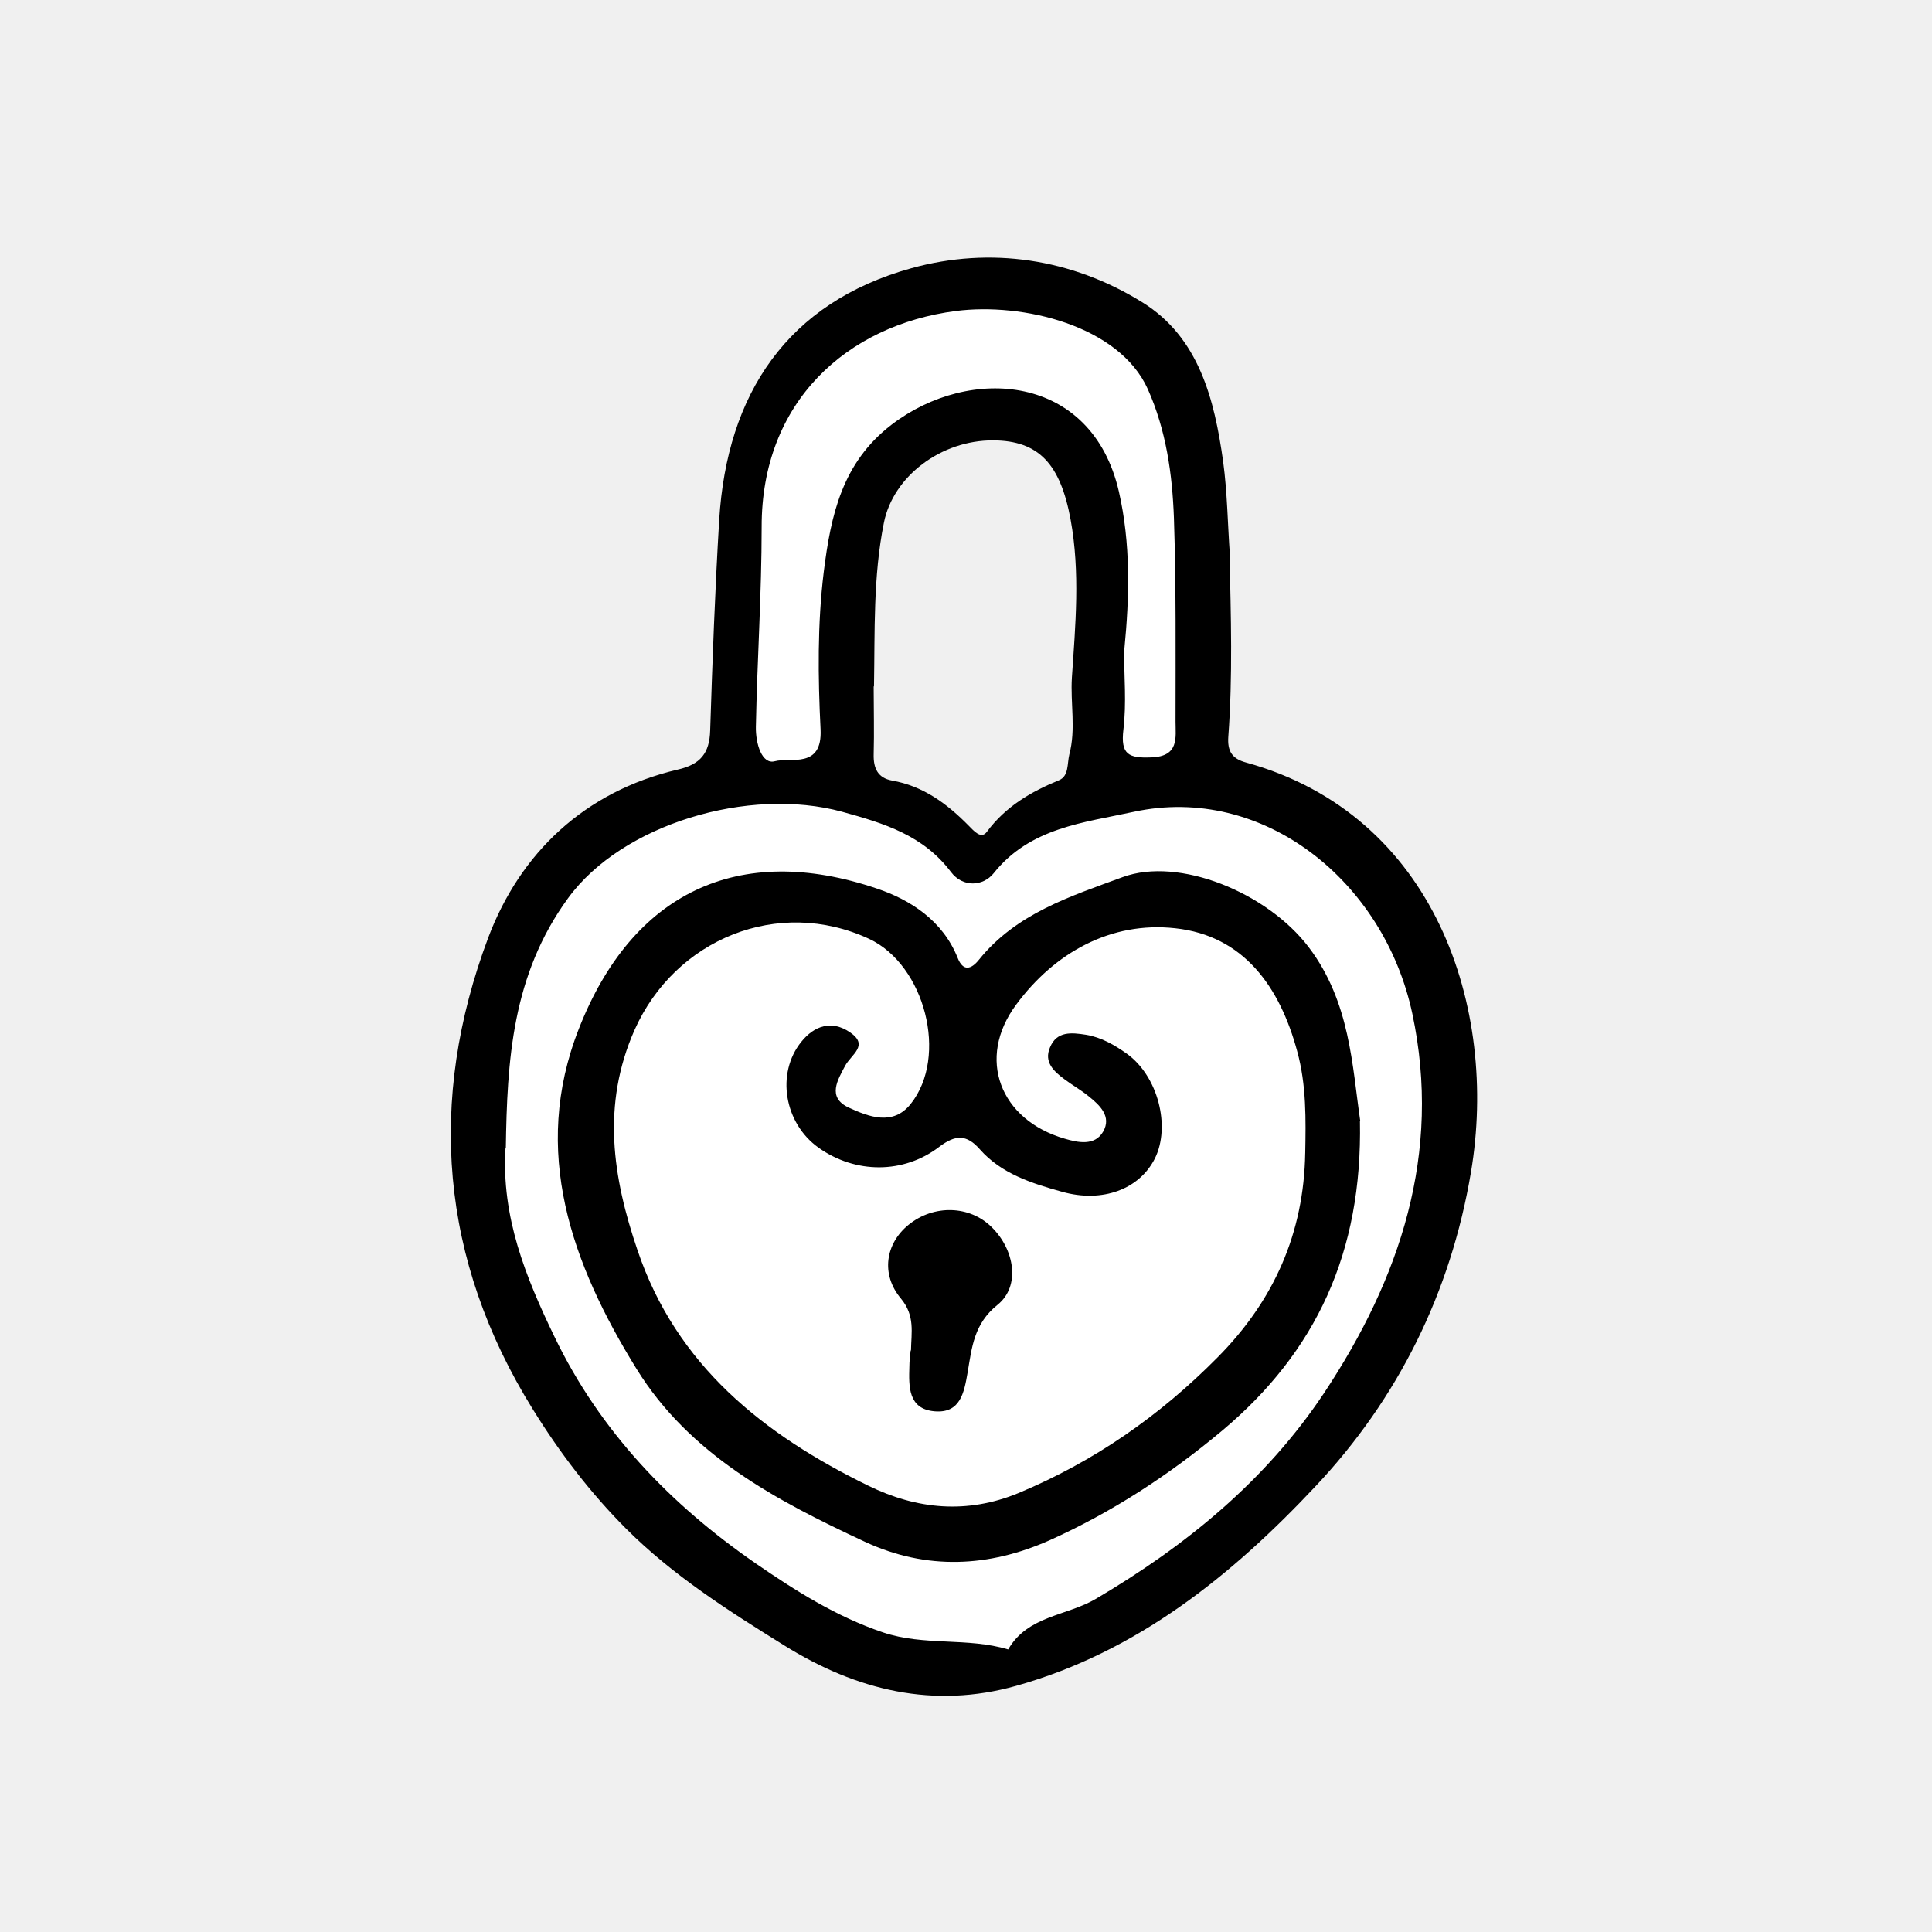
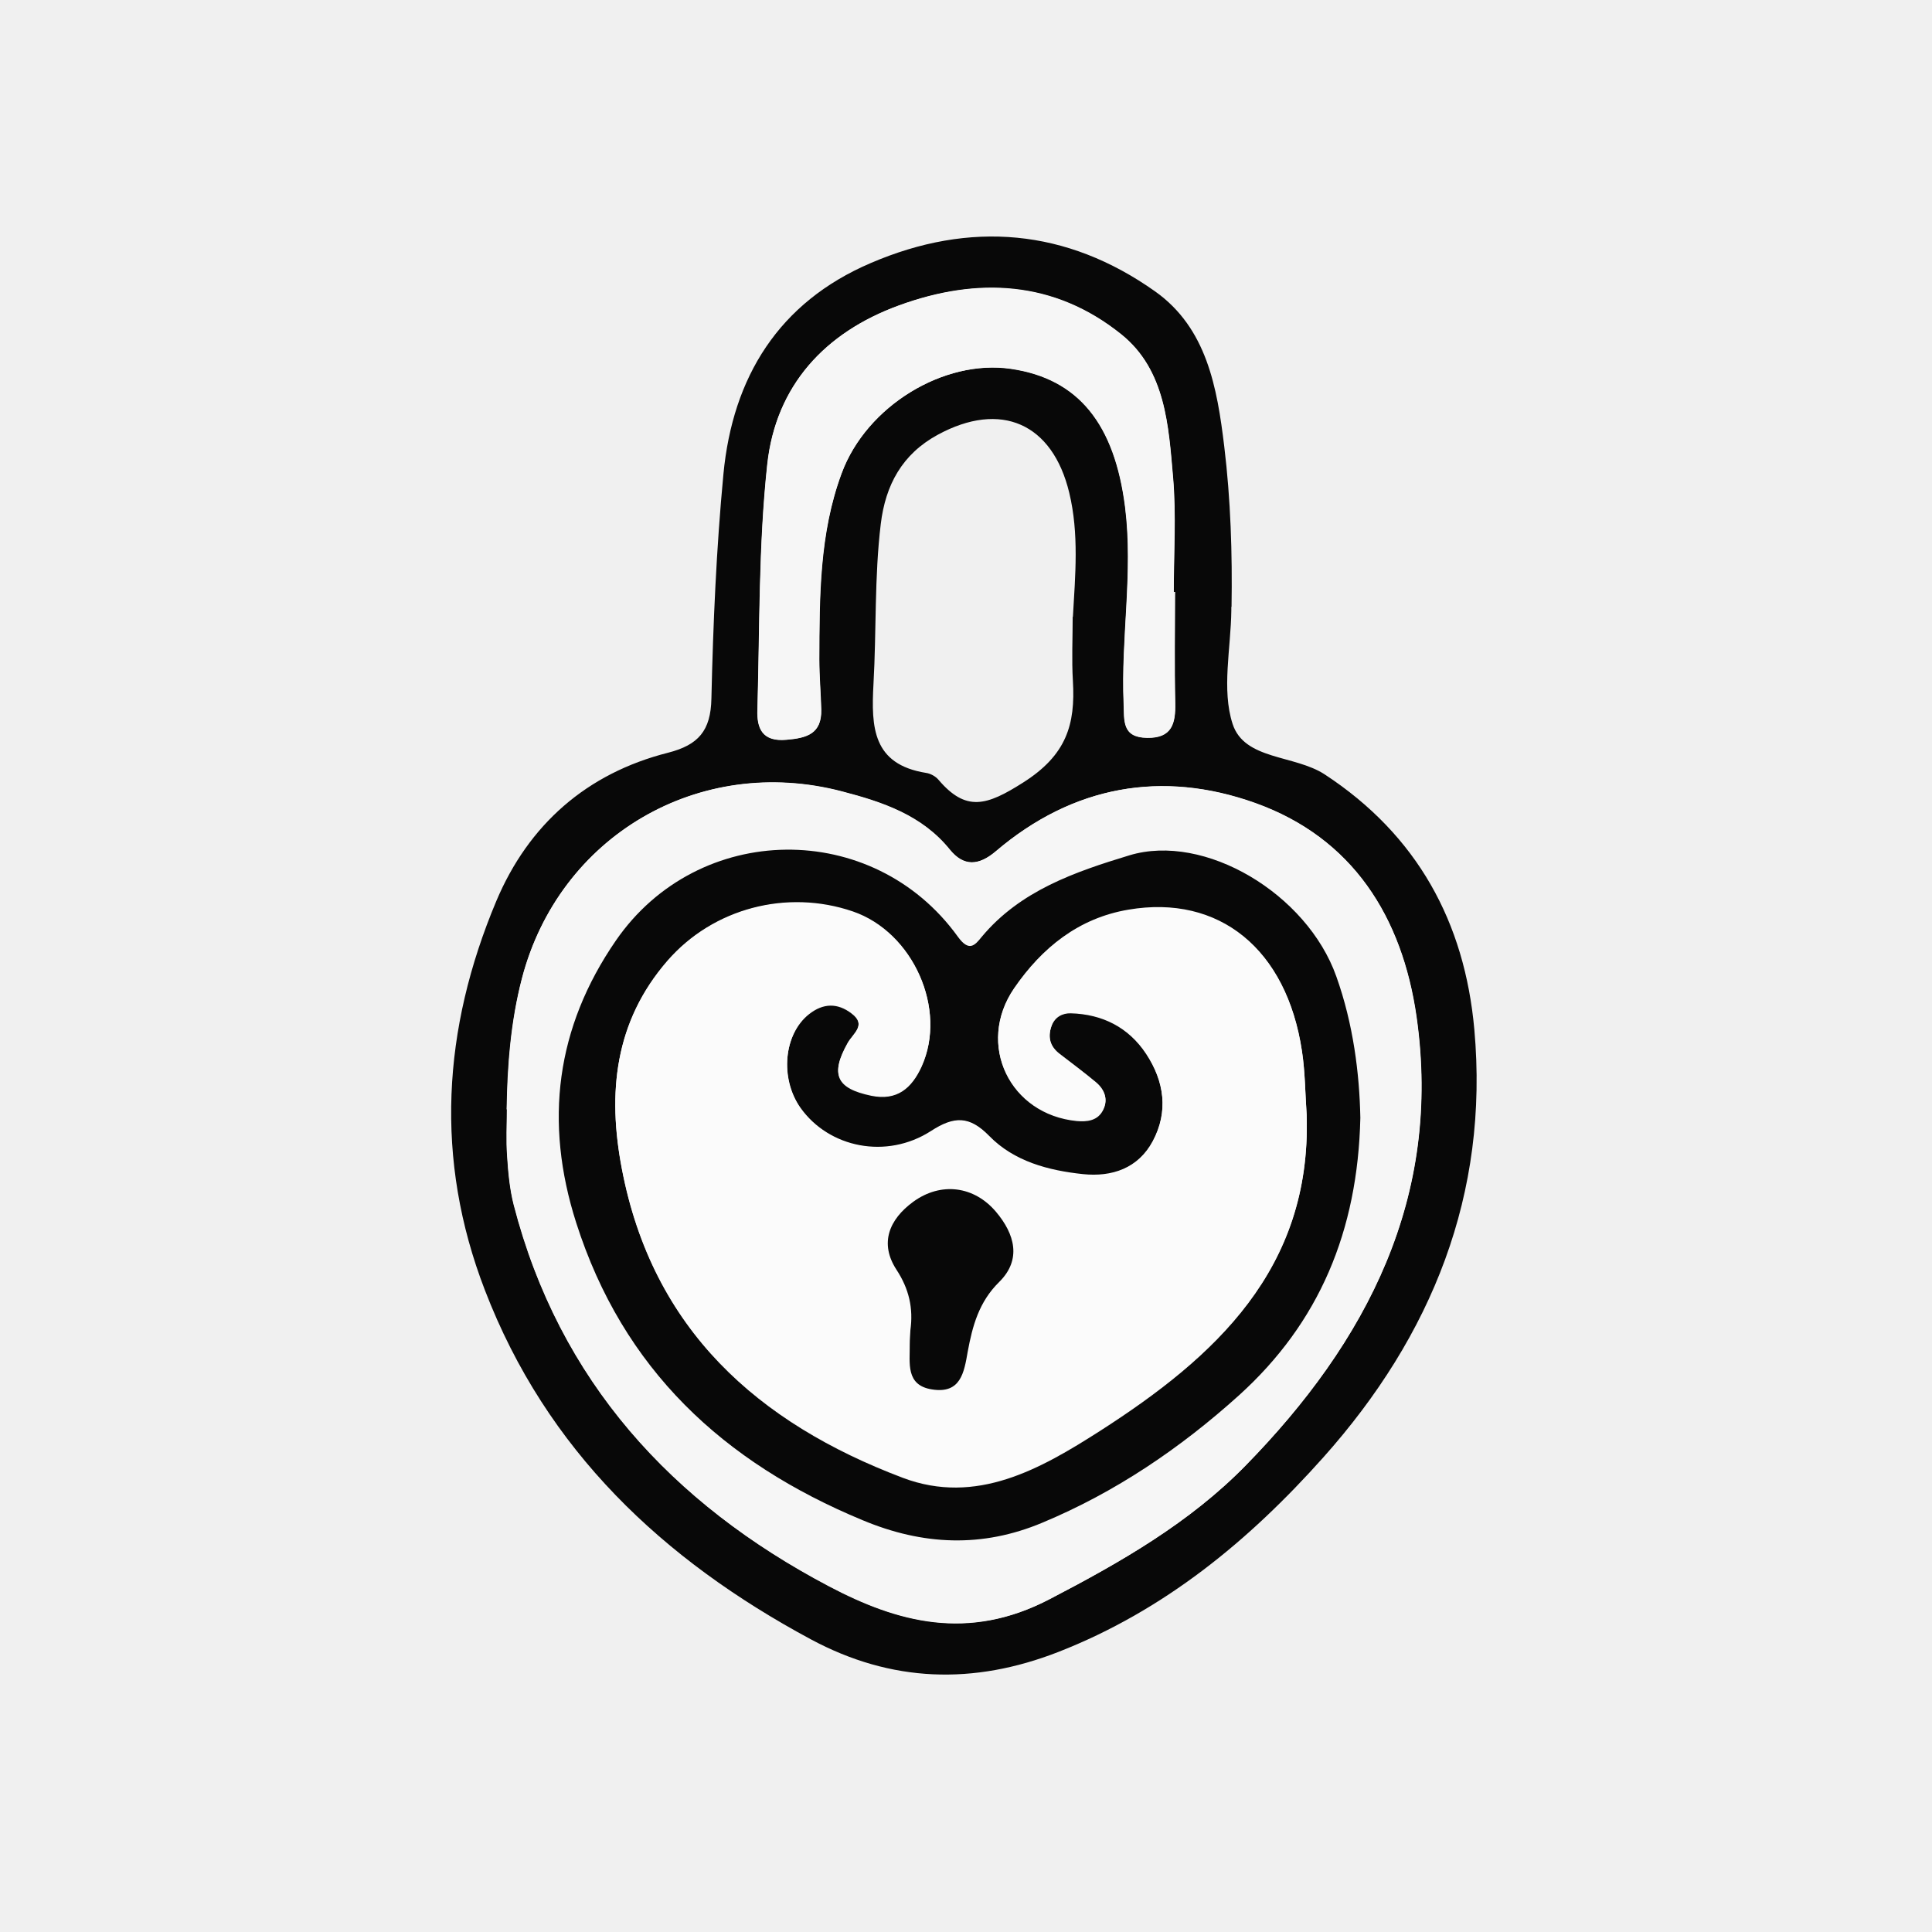
<svg xmlns="http://www.w3.org/2000/svg" width="90" height="90" viewBox="0 0 90 90" fill="none">
-   <path d="M51.5 25L51 37.5L45.5 40L42.5 37.5C28.5 34.3 23 43.833 22 49C19.2 68.2 37.167 76.333 46.5 78C60.1 73.6 65.5 61.833 66.5 56.5L67.5 47L64 40L56 35.5V25C55.6 14.6 49.167 13 46 13.5C36.4 13.9 34.333 21.667 34.5 25.5L33.5 36.5H40.5C40.167 36.333 39.5 35.6 39.5 34C39.5 32.4 40.5 25.333 41 22C48.2 16 51 21.5 51.5 25Z" fill="white" />
-   <path d="M57.279 25.882C57.339 28.7 57.429 31.504 57.219 34.322C57.174 34.982 57.384 35.342 58.044 35.521C66.859 37.95 69.812 46.96 68.523 54.605C67.578 60.212 65.135 65.144 61.282 69.237C57.384 73.39 52.962 76.958 47.34 78.532C43.502 79.611 39.919 78.757 36.546 76.658C33.937 75.039 31.344 73.39 29.17 71.216C27.506 69.552 26.067 67.663 24.823 65.654C20.49 58.683 19.905 51.247 22.739 43.692C24.223 39.749 27.221 36.871 31.569 35.851C32.633 35.611 33.053 35.087 33.083 34.022C33.188 30.754 33.308 27.486 33.503 24.218C33.862 18.341 36.681 14.099 42.453 12.495C46.14 11.475 49.933 12.045 53.216 14.084C55.855 15.718 56.575 18.611 56.979 21.504C57.174 22.944 57.189 24.413 57.294 25.867L57.279 25.882ZM23.548 53.496C23.353 56.674 24.478 59.478 25.827 62.266C27.956 66.689 31.239 70.092 35.212 72.835C37.041 74.094 38.959 75.309 41.133 76.043C43.052 76.688 45.076 76.268 46.965 76.838C47.864 75.264 49.693 75.279 51.043 74.484C55.24 72.011 58.958 68.982 61.672 64.905C65.225 59.553 67.174 53.736 65.794 47.23C64.475 41.023 58.823 36.526 52.827 37.815C50.488 38.325 47.984 38.55 46.29 40.678C45.796 41.293 44.851 41.353 44.297 40.618C43.007 38.91 41.193 38.355 39.229 37.815C34.882 36.631 28.975 38.385 26.457 41.848C23.848 45.431 23.623 49.404 23.563 53.496H23.548ZM40.699 31.983C40.699 33.033 40.728 34.097 40.699 35.147C40.684 35.791 40.893 36.241 41.553 36.361C43.007 36.616 44.117 37.44 45.121 38.46C45.361 38.7 45.706 39.119 45.975 38.745C46.845 37.575 48.014 36.886 49.334 36.346C49.798 36.151 49.708 35.581 49.813 35.147C50.128 33.962 49.858 32.763 49.933 31.564C50.098 29.12 50.323 26.661 49.873 24.203C49.394 21.609 48.389 20.53 46.275 20.515C43.832 20.5 41.613 22.194 41.178 24.338C40.669 26.856 40.758 29.42 40.714 31.968L40.699 31.983ZM52.362 30.229C52.362 31.489 52.482 32.748 52.332 33.992C52.197 35.147 52.572 35.327 53.636 35.282C54.94 35.237 54.761 34.352 54.761 33.617C54.761 30.454 54.791 27.291 54.686 24.128C54.611 22.089 54.326 20.05 53.471 18.131C52.137 15.163 47.64 14.084 44.521 14.488C39.454 15.148 35.467 18.716 35.481 24.548C35.481 27.651 35.272 30.754 35.212 33.857C35.197 34.652 35.496 35.626 36.096 35.461C36.816 35.267 38.315 35.836 38.225 33.977C38.105 31.534 38.075 29.075 38.375 26.631C38.705 23.993 39.229 21.549 41.538 19.78C45.181 16.992 50.863 17.412 52.122 22.899C52.677 25.327 52.617 27.786 52.377 30.244L52.362 30.229Z" fill="black" />
-   <path d="M63.351 52.222C63.471 58.338 61.312 62.971 56.934 66.644C54.461 68.713 51.792 70.451 48.884 71.756C46.081 73 43.172 73.165 40.279 71.816C36.156 69.897 32.124 67.768 29.65 63.765C26.637 58.893 24.718 53.631 26.967 47.919C29.44 41.608 34.387 39.194 40.864 41.398C42.423 41.923 43.922 42.897 44.611 44.621C44.866 45.266 45.241 45.161 45.601 44.711C47.34 42.552 49.859 41.758 52.302 40.858C54.926 39.899 59.033 41.578 60.967 44.127C62.901 46.675 62.991 49.673 63.366 52.222H63.351ZM60.802 53.751C60.832 52.147 60.862 50.543 60.428 48.969C59.618 45.971 57.939 43.587 54.746 43.242C51.747 42.912 49.124 44.381 47.34 46.795C45.466 49.314 46.59 52.177 49.604 53.046C50.218 53.226 50.998 53.391 51.388 52.717C51.792 52.012 51.238 51.487 50.713 51.068C50.368 50.783 49.964 50.558 49.604 50.288C49.094 49.913 48.614 49.478 48.914 48.789C49.229 48.024 49.919 48.099 50.593 48.204C51.313 48.324 51.927 48.684 52.497 49.089C53.951 50.138 54.536 52.477 53.801 53.961C53.082 55.4 51.358 56.045 49.484 55.52C48.075 55.13 46.65 54.681 45.646 53.541C45.016 52.822 44.492 52.867 43.757 53.421C42.093 54.696 39.844 54.681 38.135 53.466C36.531 52.327 36.141 50.003 37.326 48.534C37.94 47.769 38.75 47.515 39.589 48.084C40.504 48.699 39.649 49.119 39.364 49.658C39.035 50.288 38.51 51.112 39.529 51.592C40.474 52.027 41.598 52.462 42.423 51.427C44.192 49.209 43.082 44.951 40.489 43.737C36.261 41.773 31.449 43.737 29.56 47.979C28.016 51.472 28.541 54.845 29.695 58.233C31.509 63.615 35.572 66.824 40.444 69.207C42.708 70.317 45.046 70.541 47.445 69.552C50.968 68.083 54.026 65.954 56.71 63.241C59.348 60.587 60.742 57.439 60.802 53.706V53.751Z" fill="black" />
-   <path d="M42.437 62.911C42.452 62.071 42.632 61.292 41.973 60.497C41.013 59.358 41.253 57.919 42.332 57.049C43.502 56.105 45.166 56.15 46.185 57.154C47.265 58.203 47.55 59.913 46.47 60.782C45.361 61.666 45.271 62.791 45.076 63.93C44.911 64.89 44.731 65.849 43.532 65.744C42.303 65.639 42.333 64.59 42.362 63.66C42.362 63.406 42.392 63.166 42.422 62.911H42.437Z" fill="black" />
+   <path d="M57.36 28.265C57.36 28.325 57.36 28.375 57.36 28.435C57.34 30.205 56.9 32.125 57.42 33.725C57.97 35.415 60.3 35.155 61.71 36.075C66.03 38.905 68.23 42.965 68.68 47.955C69.37 55.625 66.7 62.225 61.65 67.885C58.19 71.765 54.24 75.025 49.3 76.955C45.35 78.495 41.53 78.385 37.77 76.365C30.87 72.655 25.46 67.565 22.59 60.105C20.23 53.995 20.62 47.925 23.12 41.975C24.62 38.415 27.33 36.025 31.12 35.065C32.53 34.705 33.11 34.045 33.14 32.545C33.22 29.055 33.37 25.555 33.7 22.085C34.13 17.565 36.28 14.085 40.56 12.255C45.19 10.265 49.69 10.655 53.81 13.575C56.22 15.285 56.7 18.065 57.03 20.795C57.33 23.275 57.41 25.775 57.37 28.275L57.36 28.265ZM23.61 51.675C23.61 52.395 23.57 53.125 23.62 53.835C23.67 54.605 23.74 55.395 23.93 56.135C26.05 64.335 31.3 70.045 38.61 73.895C41.81 75.585 45.1 76.475 48.88 74.505C52.22 72.765 55.42 70.925 58.01 68.285C63.67 62.505 67.18 55.775 65.98 47.365C65.32 42.725 63.01 39.035 58.47 37.415C54.13 35.855 49.97 36.605 46.38 39.665C45.59 40.335 44.89 40.385 44.24 39.585C42.94 37.975 41.1 37.365 39.22 36.875C32.56 35.125 26.04 38.955 24.31 45.585C23.79 47.585 23.63 49.625 23.6 51.685L23.61 51.675ZM54.74 27.585C54.74 27.585 54.69 27.585 54.67 27.585C54.67 25.815 54.79 24.025 54.64 22.265C54.43 19.845 54.3 17.245 52.23 15.585C49.12 13.085 45.53 12.905 41.87 14.235C38.42 15.495 36.14 17.975 35.74 21.625C35.33 25.415 35.39 29.255 35.28 33.075C35.25 33.935 35.51 34.565 36.63 34.465C37.59 34.385 38.28 34.185 38.25 33.065C38.23 32.285 38.16 31.515 38.16 30.745C38.16 27.805 38.16 24.855 39.2 22.055C40.36 18.905 43.97 16.725 47.09 17.185C50.24 17.645 51.92 19.755 52.41 23.635C52.79 26.685 52.21 29.715 52.34 32.765C52.37 33.585 52.26 34.355 53.43 34.375C54.59 34.395 54.76 33.715 54.74 32.755C54.7 31.035 54.73 29.315 54.73 27.595L54.74 27.585ZM49.98 28.735C50.09 26.805 50.27 24.865 49.81 22.955C49.03 19.715 46.62 18.655 43.68 20.255C42.03 21.155 41.25 22.585 41.03 24.405C40.73 26.885 40.83 29.385 40.69 31.865C40.58 33.885 40.65 35.605 43.14 36.005C43.35 36.035 43.58 36.165 43.71 36.315C45 37.835 45.96 37.535 47.66 36.455C49.68 35.175 50.1 33.755 49.98 31.725C49.92 30.735 49.97 29.735 49.97 28.735H49.98Z" fill="#080808" />
+   <path d="M23.61 51.675C23.65 49.615 23.8 47.585 24.32 45.575C26.05 38.945 32.57 35.115 39.23 36.865C41.11 37.355 42.95 37.965 44.25 39.575C44.9 40.375 45.6 40.325 46.39 39.655C49.98 36.595 54.14 35.855 58.48 37.405C63.02 39.035 65.32 42.715 65.99 47.355C67.19 55.765 63.68 62.495 58.02 68.275C55.43 70.925 52.23 72.765 48.89 74.495C45.1 76.465 41.82 75.565 38.62 73.885C31.31 70.035 26.06 64.325 23.94 56.125C23.75 55.385 23.68 54.595 23.63 53.825C23.58 53.105 23.62 52.385 23.62 51.665L23.61 51.675ZM63.37 52.075C63.33 49.995 63.03 47.695 62.25 45.485C60.88 41.635 56.11 38.785 52.61 39.845C50.08 40.615 47.53 41.485 45.73 43.645C45.4 44.035 45.14 44.345 44.62 43.635C40.68 38.155 32.54 38.245 28.69 43.815C25.9 47.865 25.34 52.245 26.84 56.955C29.02 63.785 33.69 68.125 40.18 70.815C43.01 71.985 45.76 72.095 48.55 70.935C51.96 69.515 54.98 67.475 57.71 65.005C61.45 61.625 63.25 57.355 63.37 52.075Z" fill="#F6F6F6" />
+   <path d="M54.74 27.585C54.74 29.305 54.71 31.025 54.75 32.745C54.77 33.705 54.6 34.385 53.44 34.365C52.27 34.345 52.38 33.575 52.35 32.755C52.22 29.715 52.8 26.685 52.42 23.625C51.93 19.745 50.25 17.635 47.1 17.175C43.98 16.725 40.37 18.905 39.21 22.045C38.17 24.845 38.18 27.805 38.17 30.735C38.17 31.505 38.24 32.285 38.26 33.055C38.28 34.175 37.59 34.375 36.64 34.455C35.51 34.555 35.26 33.925 35.29 33.065C35.4 29.245 35.34 25.405 35.75 21.615C36.15 17.965 38.42 15.485 41.88 14.225C45.54 12.885 49.12 13.065 52.24 15.575C54.3 17.235 54.44 19.835 54.65 22.255C54.8 24.015 54.68 25.795 54.68 27.575C54.7 27.575 54.73 27.575 54.75 27.575L54.74 27.585Z" fill="#F6F6F6" />
+   <path d="M63.37 52.075C63.25 57.355 61.45 61.625 57.71 65.005C54.98 67.465 51.96 69.515 48.55 70.935C45.76 72.105 43 71.995 40.18 70.815C33.69 68.125 29.02 63.785 26.84 56.955C25.34 52.255 25.9 47.865 28.69 43.815C32.53 38.245 40.67 38.155 44.62 43.635C45.14 44.355 45.41 44.045 45.73 43.645C47.53 41.485 50.08 40.615 52.61 39.845C56.11 38.785 60.88 41.625 62.25 45.485C63.04 47.695 63.33 50.005 63.37 52.075ZM60.87 51.965C60.8 50.975 60.8 49.965 60.65 48.985C59.94 44.245 56.8 41.685 52.57 42.405C50.25 42.805 48.53 44.175 47.24 46.065C45.46 48.665 47.04 51.925 50.17 52.225C50.64 52.265 51.09 52.205 51.34 51.795C51.64 51.305 51.5 50.815 51.07 50.455C50.52 49.985 49.94 49.555 49.37 49.125C48.92 48.775 48.79 48.345 48.98 47.815C49.13 47.375 49.5 47.195 49.88 47.205C51.35 47.245 52.57 47.855 53.39 49.095C54.24 50.385 54.44 51.795 53.7 53.185C53.02 54.455 51.8 54.855 50.45 54.725C48.84 54.555 47.24 54.135 46.08 52.945C45.16 51.995 44.45 52.015 43.37 52.715C41.3 54.055 38.62 53.495 37.29 51.635C36.31 50.255 36.51 48.175 37.69 47.245C38.35 46.725 39.02 46.715 39.67 47.215C40.39 47.755 39.73 48.165 39.49 48.605C38.67 50.065 38.96 50.705 40.58 51.045C41.79 51.295 42.47 50.695 42.93 49.695C44.14 47.035 42.54 43.445 39.72 42.485C36.66 41.435 33.23 42.315 31.09 44.785C28.63 47.615 28.29 50.925 28.97 54.465C30.4 61.945 35.31 66.295 42.06 68.845C45.48 70.135 48.47 68.435 51.25 66.655C56.61 63.215 61.08 59.125 60.87 51.995V51.965Z" fill="#080808" />
+   <path d="M60.87 51.965C61.08 59.105 56.61 63.195 51.25 66.625C48.48 68.405 45.48 70.105 42.06 68.815C35.3 66.265 30.4 61.915 28.97 54.435C28.29 50.895 28.64 47.575 31.09 44.755C33.23 42.295 36.67 41.415 39.72 42.455C42.54 43.415 44.14 47.015 42.93 49.665C42.47 50.665 41.79 51.275 40.58 51.015C38.96 50.675 38.67 50.035 39.49 48.575C39.74 48.135 40.39 47.735 39.67 47.185C39.02 46.695 38.35 46.695 37.69 47.215C36.51 48.145 36.32 50.225 37.29 51.605C38.61 53.465 41.29 54.025 43.37 52.685C44.45 51.985 45.16 51.975 46.08 52.915C47.24 54.105 48.84 54.525 50.45 54.695C51.8 54.835 53.02 54.425 53.7 53.155C54.44 51.765 54.24 50.355 53.39 49.065C52.57 47.825 51.35 47.225 49.88 47.175C49.5 47.165 49.13 47.345 48.98 47.785C48.8 48.325 48.92 48.755 49.37 49.095C49.94 49.535 50.52 49.965 51.07 50.425C51.49 50.785 51.64 51.275 51.34 51.765C51.09 52.175 50.65 52.235 50.17 52.195C47.04 51.905 45.46 48.635 47.24 46.035C48.54 44.145 50.25 42.765 52.57 42.375C56.8 41.655 59.94 44.215 60.65 48.955C60.8 49.935 60.8 50.945 60.87 51.935V51.965ZM42.41 61.965C42.4 62.185 42.38 62.405 42.38 62.625C42.38 63.495 42.18 64.535 43.42 64.725C44.74 64.935 44.9 63.945 45.08 62.965C45.29 61.765 45.6 60.645 46.55 59.715C47.61 58.675 47.27 57.485 46.4 56.455C45.38 55.235 43.83 55.045 42.54 55.985C41.42 56.805 40.96 57.915 41.76 59.145C42.35 60.045 42.55 60.945 42.41 61.965Z" fill="#FBFBFB" />
+   <path d="M42.41 61.965C42.55 60.945 42.35 60.045 41.76 59.145C40.96 57.915 41.42 56.805 42.54 55.985C43.83 55.045 45.38 55.245 46.4 56.455C47.27 57.485 47.6 58.675 46.55 59.715C45.6 60.645 45.3 61.775 45.08 62.965C44.91 63.945 44.75 64.935 43.42 64.725C42.18 64.535 42.39 63.495 42.38 62.625C42.38 62.405 42.4 62.185 42.41 61.965Z" fill="#080808" />
</svg>
